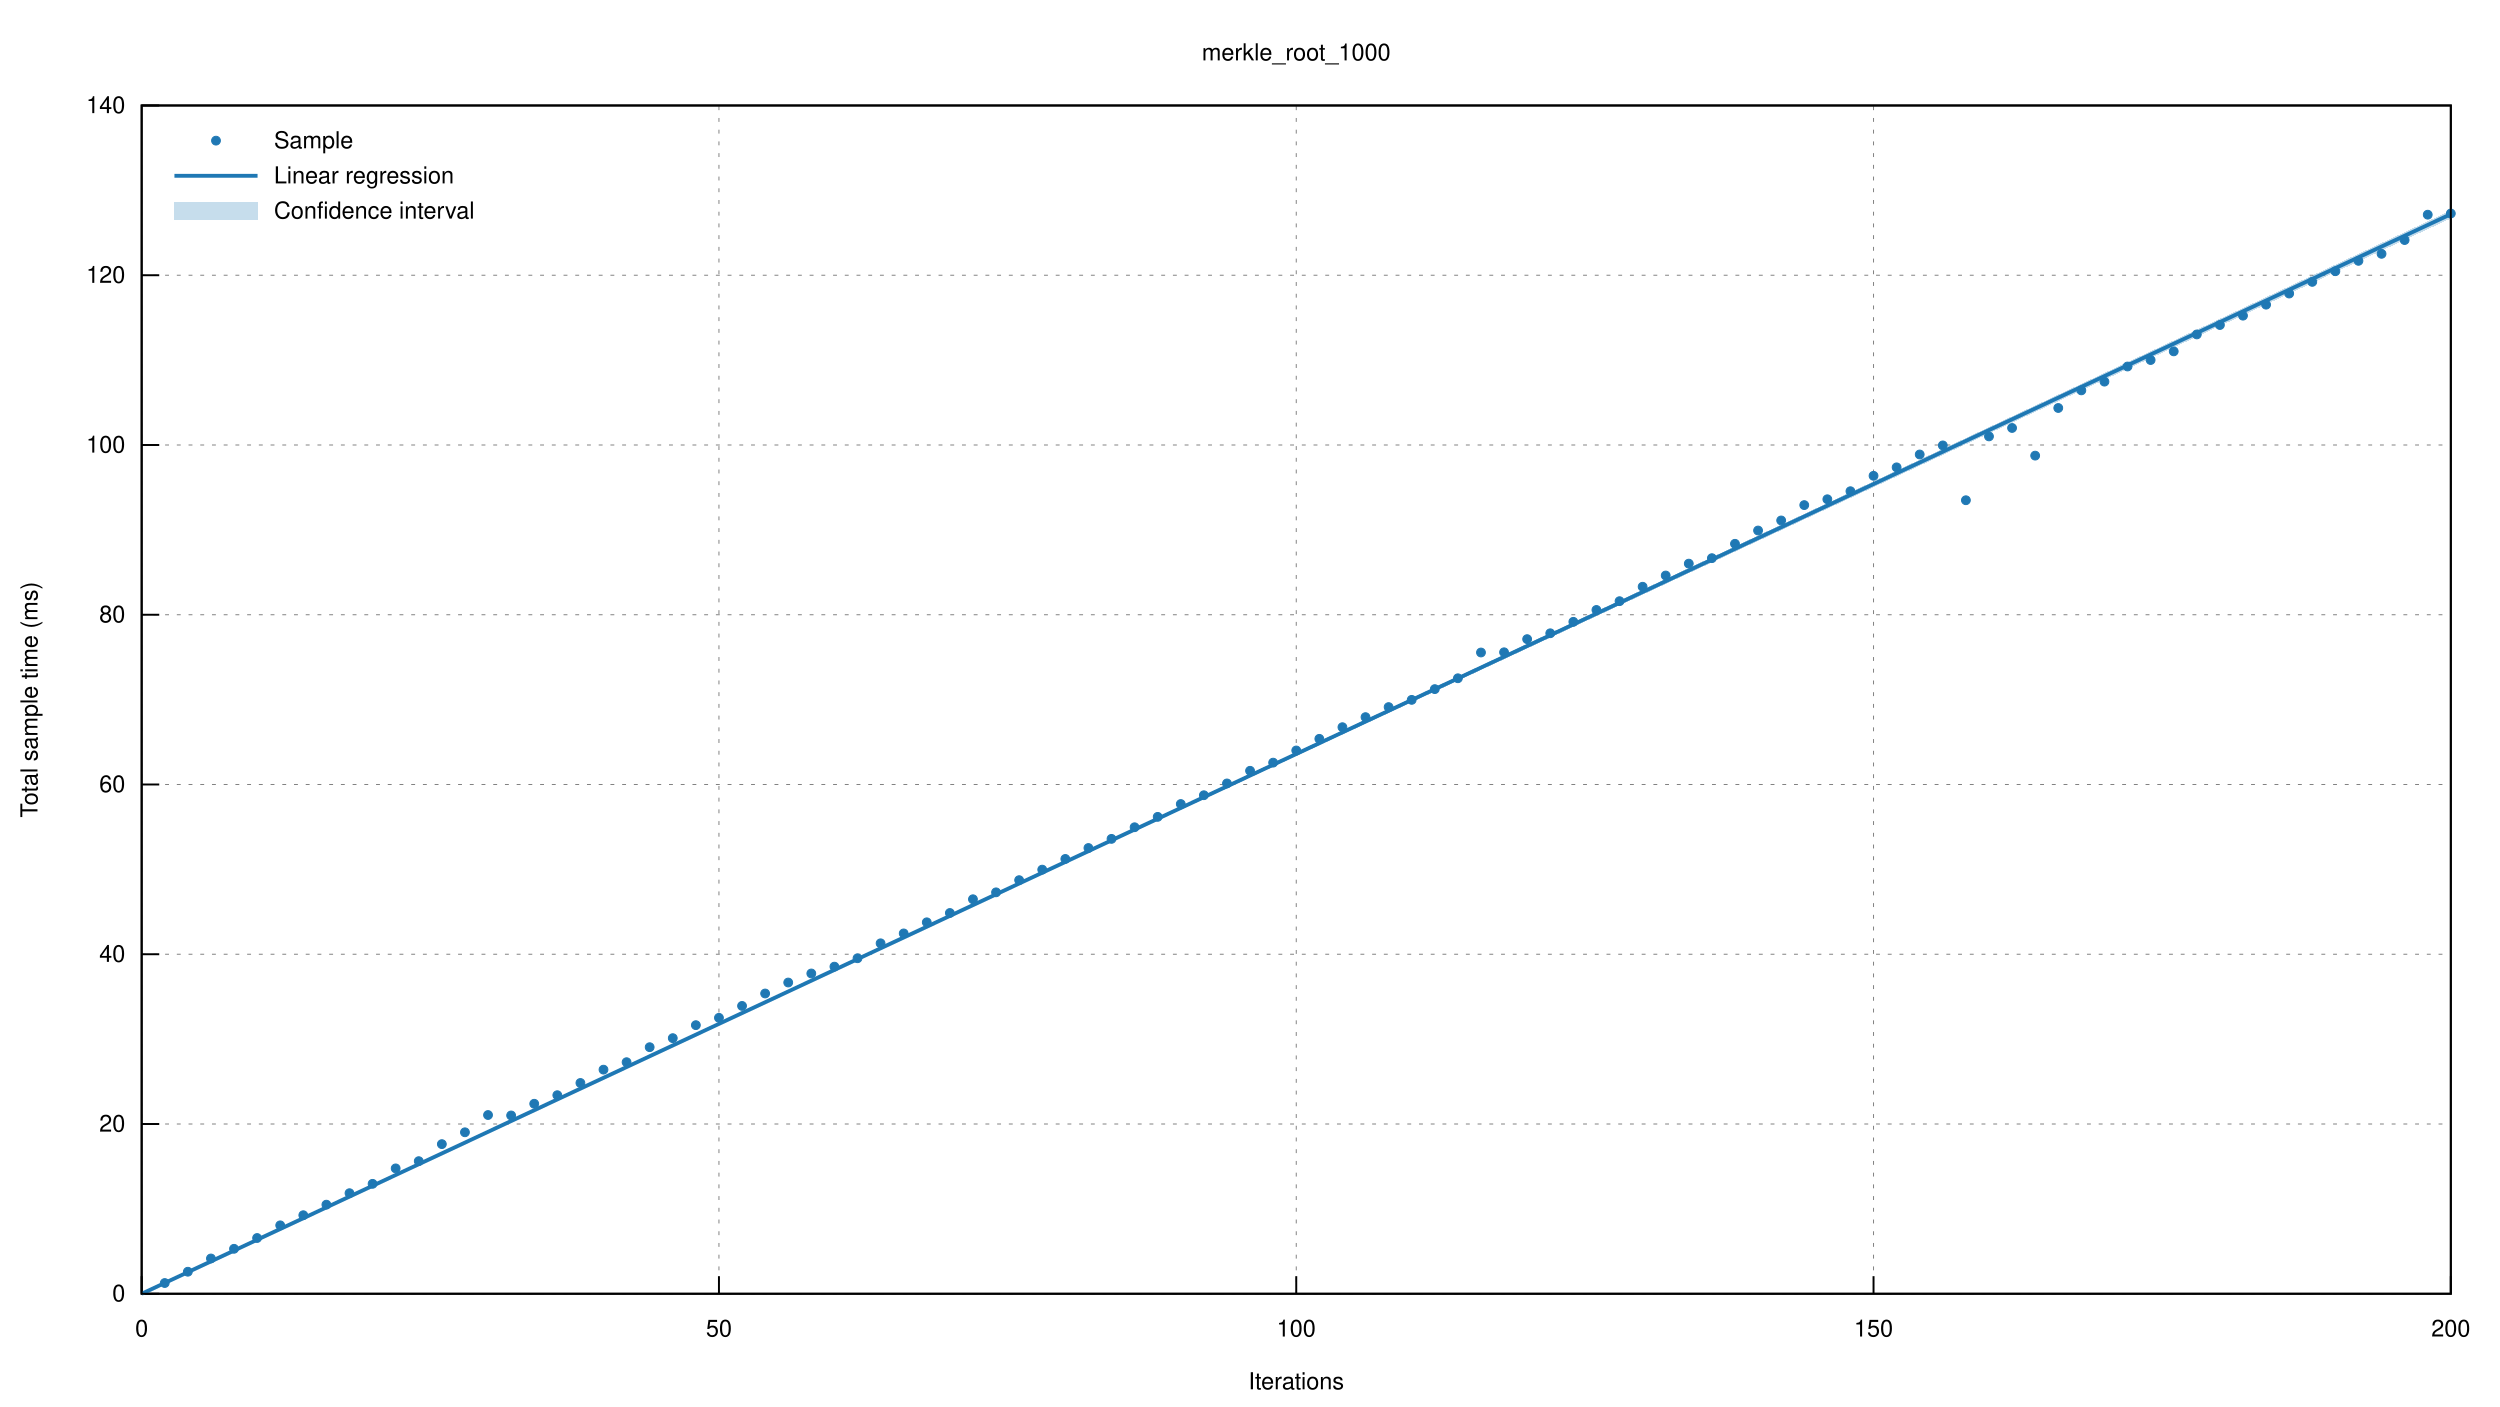
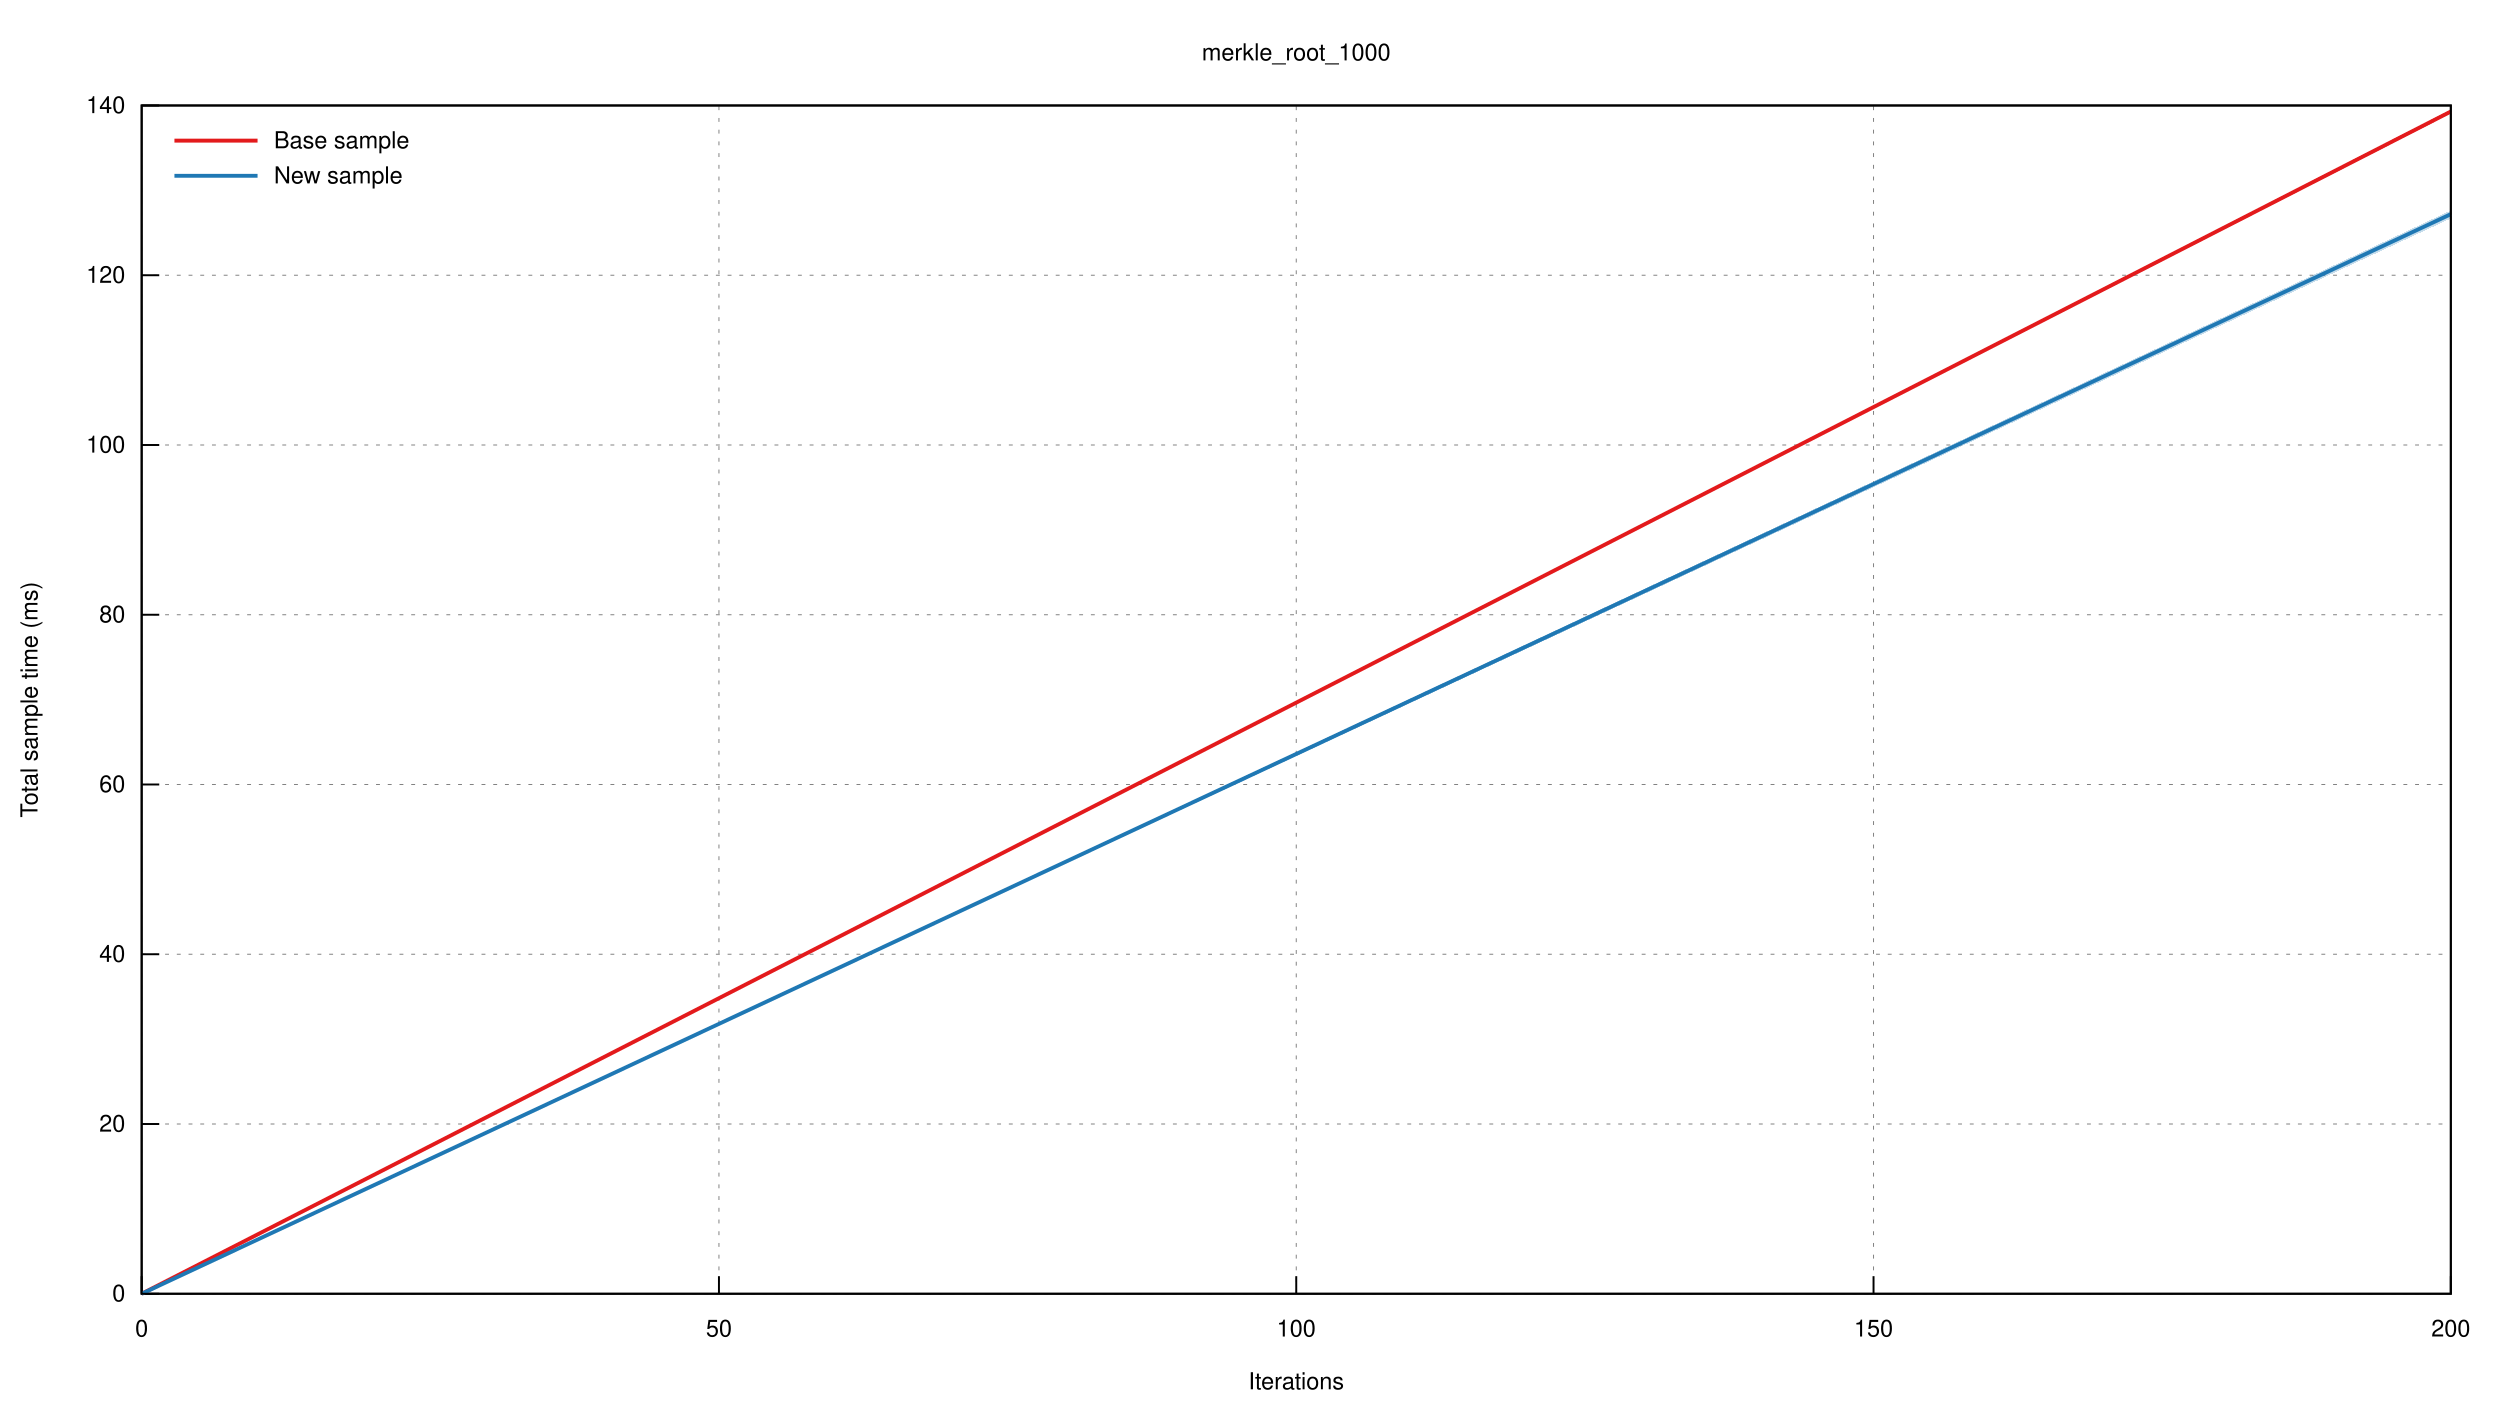
<svg xmlns="http://www.w3.org/2000/svg" xmlns:xlink="http://www.w3.org/1999/xlink" viewBox="0 0 1280 720">
  <g id="gnuplot_canvas">
    <rect x="0" y="0" width="1280" height="720" fill="none" />
    <defs>
      <circle id="gpDot" r="0.5" stroke-width="0.5" stroke="currentColor" />
      <path id="gpPt0" stroke-width="0.222" stroke="currentColor" d="M-1,0 h2 M0,-1 v2" />
      <path id="gpPt1" stroke-width="0.222" stroke="currentColor" d="M-1,-1 L1,1 M1,-1 L-1,1" />
      <path id="gpPt2" stroke-width="0.222" stroke="currentColor" d="M-1,0 L1,0 M0,-1 L0,1 M-1,-1 L1,1 M-1,1 L1,-1" />
      <rect id="gpPt3" stroke-width="0.222" stroke="currentColor" x="-1" y="-1" width="2" height="2" />
      <rect id="gpPt4" stroke-width="0.222" stroke="currentColor" fill="currentColor" x="-1" y="-1" width="2" height="2" />
      <circle id="gpPt5" stroke-width="0.222" stroke="currentColor" cx="0" cy="0" r="1" />
      <use xlink:href="#gpPt5" id="gpPt6" fill="currentColor" stroke="none" />
      <path id="gpPt7" stroke-width="0.222" stroke="currentColor" d="M0,-1.33 L-1.33,0.67 L1.33,0.67 z" />
      <use xlink:href="#gpPt7" id="gpPt8" fill="currentColor" stroke="none" />
      <use xlink:href="#gpPt7" id="gpPt9" stroke="currentColor" transform="rotate(180)" />
      <use xlink:href="#gpPt9" id="gpPt10" fill="currentColor" stroke="none" />
      <use xlink:href="#gpPt3" id="gpPt11" stroke="currentColor" transform="rotate(45)" />
      <use xlink:href="#gpPt11" id="gpPt12" fill="currentColor" stroke="none" />
      <path id="gpPt13" stroke-width="0.222" stroke="currentColor" d="M0,1.330 L1.265,0.411 L0.782,-1.067 L-0.782,-1.076 L-1.265,0.411 z" />
      <use xlink:href="#gpPt13" id="gpPt14" fill="currentColor" stroke="none" />
      <filter id="textbox" filterUnits="objectBoundingBox" x="0" y="0" height="1" width="1">
        <feFlood flood-color="white" flood-opacity="1" result="bgnd" />
        <feComposite in="SourceGraphic" in2="bgnd" operator="atop" />
      </filter>
      <filter id="greybox" filterUnits="objectBoundingBox" x="0" y="0" height="1" width="1">
        <feFlood flood-color="lightgrey" flood-opacity="1" result="grey" />
        <feComposite in="SourceGraphic" in2="grey" operator="atop" />
      </filter>
    </defs>
    <g fill="none" color="white" stroke="currentColor" stroke-width="1.00" stroke-linecap="butt" stroke-linejoin="miter">
</g>
    <g fill="none" color="black" stroke="currentColor" stroke-width="1.00" stroke-linecap="butt" stroke-linejoin="miter">
</g>
    <g fill="none" color="black" stroke="black" stroke-width="0.50" stroke-linecap="butt" stroke-linejoin="miter">
</g>
    <g fill="none" color="gray" stroke="currentColor" stroke-width="0.50" stroke-linecap="butt" stroke-linejoin="miter">
      <path stroke="gray" stroke-dasharray="2,4" class="gridline" d="M72.53,662.40 L1254.82,662.40  " />
    </g>
    <g fill="none" color="gray" stroke="gray" stroke-width="1.00" stroke-linecap="butt" stroke-linejoin="miter">
</g>
    <g fill="none" color="black" stroke="currentColor" stroke-width="1.00" stroke-linecap="butt" stroke-linejoin="miter">
      <path stroke="black" d="M72.53,662.40 L81.53,662.40  " />
      <g transform="translate(64.14,666.30)" stroke="none" fill="black" font-family="Helvetica" font-size="12.00" text-anchor="end">
        <text>
          <tspan font-family="Helvetica"> 0</tspan>
        </text>
      </g>
    </g>
    <g fill="none" color="black" stroke="currentColor" stroke-width="1.00" stroke-linecap="butt" stroke-linejoin="miter">
</g>
    <g fill="none" color="black" stroke="black" stroke-width="0.50" stroke-linecap="butt" stroke-linejoin="miter">
</g>
    <g fill="none" color="gray" stroke="currentColor" stroke-width="0.50" stroke-linecap="butt" stroke-linejoin="miter">
      <path stroke="gray" stroke-dasharray="2,4" class="gridline" d="M72.53,575.49 L1254.82,575.49  " />
    </g>
    <g fill="none" color="gray" stroke="gray" stroke-width="1.00" stroke-linecap="butt" stroke-linejoin="miter">
</g>
    <g fill="none" color="black" stroke="currentColor" stroke-width="1.00" stroke-linecap="butt" stroke-linejoin="miter">
      <path stroke="black" d="M72.53,575.49 L81.53,575.49  " />
      <g transform="translate(64.14,579.39)" stroke="none" fill="black" font-family="Helvetica" font-size="12.00" text-anchor="end">
        <text>
          <tspan font-family="Helvetica"> 20</tspan>
        </text>
      </g>
    </g>
    <g fill="none" color="black" stroke="currentColor" stroke-width="1.00" stroke-linecap="butt" stroke-linejoin="miter">
</g>
    <g fill="none" color="black" stroke="black" stroke-width="0.50" stroke-linecap="butt" stroke-linejoin="miter">
</g>
    <g fill="none" color="gray" stroke="currentColor" stroke-width="0.50" stroke-linecap="butt" stroke-linejoin="miter">
      <path stroke="gray" stroke-dasharray="2,4" class="gridline" d="M72.53,488.57 L1254.82,488.57  " />
    </g>
    <g fill="none" color="gray" stroke="gray" stroke-width="1.00" stroke-linecap="butt" stroke-linejoin="miter">
</g>
    <g fill="none" color="black" stroke="currentColor" stroke-width="1.00" stroke-linecap="butt" stroke-linejoin="miter">
      <path stroke="black" d="M72.53,488.57 L81.53,488.57  " />
      <g transform="translate(64.14,492.47)" stroke="none" fill="black" font-family="Helvetica" font-size="12.00" text-anchor="end">
        <text>
          <tspan font-family="Helvetica"> 40</tspan>
        </text>
      </g>
    </g>
    <g fill="none" color="black" stroke="currentColor" stroke-width="1.00" stroke-linecap="butt" stroke-linejoin="miter">
</g>
    <g fill="none" color="black" stroke="black" stroke-width="0.50" stroke-linecap="butt" stroke-linejoin="miter">
</g>
    <g fill="none" color="gray" stroke="currentColor" stroke-width="0.50" stroke-linecap="butt" stroke-linejoin="miter">
      <path stroke="gray" stroke-dasharray="2,4" class="gridline" d="M72.53,401.66 L1254.82,401.66  " />
    </g>
    <g fill="none" color="gray" stroke="gray" stroke-width="1.00" stroke-linecap="butt" stroke-linejoin="miter">
</g>
    <g fill="none" color="black" stroke="currentColor" stroke-width="1.00" stroke-linecap="butt" stroke-linejoin="miter">
      <path stroke="black" d="M72.53,401.66 L81.53,401.66  " />
      <g transform="translate(64.14,405.56)" stroke="none" fill="black" font-family="Helvetica" font-size="12.00" text-anchor="end">
        <text>
          <tspan font-family="Helvetica"> 60</tspan>
        </text>
      </g>
    </g>
    <g fill="none" color="black" stroke="currentColor" stroke-width="1.00" stroke-linecap="butt" stroke-linejoin="miter">
</g>
    <g fill="none" color="black" stroke="black" stroke-width="0.50" stroke-linecap="butt" stroke-linejoin="miter">
</g>
    <g fill="none" color="gray" stroke="currentColor" stroke-width="0.50" stroke-linecap="butt" stroke-linejoin="miter">
      <path stroke="gray" stroke-dasharray="2,4" class="gridline" d="M72.53,314.75 L1254.82,314.75  " />
    </g>
    <g fill="none" color="gray" stroke="gray" stroke-width="1.00" stroke-linecap="butt" stroke-linejoin="miter">
</g>
    <g fill="none" color="black" stroke="currentColor" stroke-width="1.00" stroke-linecap="butt" stroke-linejoin="miter">
      <path stroke="black" d="M72.53,314.75 L81.53,314.75  " />
      <g transform="translate(64.14,318.65)" stroke="none" fill="black" font-family="Helvetica" font-size="12.00" text-anchor="end">
        <text>
          <tspan font-family="Helvetica"> 80</tspan>
        </text>
      </g>
    </g>
    <g fill="none" color="black" stroke="currentColor" stroke-width="1.00" stroke-linecap="butt" stroke-linejoin="miter">
</g>
    <g fill="none" color="black" stroke="black" stroke-width="0.50" stroke-linecap="butt" stroke-linejoin="miter">
</g>
    <g fill="none" color="gray" stroke="currentColor" stroke-width="0.50" stroke-linecap="butt" stroke-linejoin="miter">
      <path stroke="gray" stroke-dasharray="2,4" class="gridline" d="M72.53,227.84 L1254.82,227.84  " />
    </g>
    <g fill="none" color="gray" stroke="gray" stroke-width="1.00" stroke-linecap="butt" stroke-linejoin="miter">
</g>
    <g fill="none" color="black" stroke="currentColor" stroke-width="1.00" stroke-linecap="butt" stroke-linejoin="miter">
      <path stroke="black" d="M72.53,227.84 L81.53,227.84  " />
      <g transform="translate(64.14,231.74)" stroke="none" fill="black" font-family="Helvetica" font-size="12.00" text-anchor="end">
        <text>
          <tspan font-family="Helvetica"> 100</tspan>
        </text>
      </g>
    </g>
    <g fill="none" color="black" stroke="currentColor" stroke-width="1.00" stroke-linecap="butt" stroke-linejoin="miter">
</g>
    <g fill="none" color="black" stroke="black" stroke-width="0.50" stroke-linecap="butt" stroke-linejoin="miter">
</g>
    <g fill="none" color="gray" stroke="currentColor" stroke-width="0.50" stroke-linecap="butt" stroke-linejoin="miter">
      <path stroke="gray" stroke-dasharray="2,4" class="gridline" d="M72.53,140.92 L1254.82,140.92  " />
    </g>
    <g fill="none" color="gray" stroke="gray" stroke-width="1.00" stroke-linecap="butt" stroke-linejoin="miter">
</g>
    <g fill="none" color="black" stroke="currentColor" stroke-width="1.00" stroke-linecap="butt" stroke-linejoin="miter">
      <path stroke="black" d="M72.53,140.92 L81.53,140.92  " />
      <g transform="translate(64.14,144.82)" stroke="none" fill="black" font-family="Helvetica" font-size="12.00" text-anchor="end">
        <text>
          <tspan font-family="Helvetica"> 120</tspan>
        </text>
      </g>
    </g>
    <g fill="none" color="black" stroke="currentColor" stroke-width="1.00" stroke-linecap="butt" stroke-linejoin="miter">
</g>
    <g fill="none" color="black" stroke="black" stroke-width="0.50" stroke-linecap="butt" stroke-linejoin="miter">
</g>
    <g fill="none" color="gray" stroke="currentColor" stroke-width="0.50" stroke-linecap="butt" stroke-linejoin="miter">
      <path stroke="gray" stroke-dasharray="2,4" class="gridline" d="M72.53,54.01 L1254.82,54.01  " />
    </g>
    <g fill="none" color="gray" stroke="gray" stroke-width="1.00" stroke-linecap="butt" stroke-linejoin="miter">
</g>
    <g fill="none" color="black" stroke="currentColor" stroke-width="1.00" stroke-linecap="butt" stroke-linejoin="miter">
      <path stroke="black" d="M72.53,54.01 L81.53,54.01  " />
      <g transform="translate(64.14,57.91)" stroke="none" fill="black" font-family="Helvetica" font-size="12.00" text-anchor="end">
        <text>
          <tspan font-family="Helvetica"> 140</tspan>
        </text>
      </g>
    </g>
    <g fill="none" color="black" stroke="currentColor" stroke-width="1.00" stroke-linecap="butt" stroke-linejoin="miter">
</g>
    <g fill="none" color="black" stroke="black" stroke-width="0.50" stroke-linecap="butt" stroke-linejoin="miter">
</g>
    <g fill="none" color="gray" stroke="currentColor" stroke-width="0.50" stroke-linecap="butt" stroke-linejoin="miter">
      <path stroke="gray" stroke-dasharray="2,4" class="gridline" d="M72.53,662.40 L72.53,54.01  " />
    </g>
    <g fill="none" color="gray" stroke="gray" stroke-width="1.00" stroke-linecap="butt" stroke-linejoin="miter">
</g>
    <g fill="none" color="black" stroke="currentColor" stroke-width="1.00" stroke-linecap="butt" stroke-linejoin="miter">
      <path stroke="black" d="M72.53,662.40 L72.53,653.40  " />
      <g transform="translate(72.53,684.30)" stroke="none" fill="black" font-family="Helvetica" font-size="12.00" text-anchor="middle">
        <text>
          <tspan font-family="Helvetica"> 0</tspan>
        </text>
      </g>
    </g>
    <g fill="none" color="black" stroke="currentColor" stroke-width="1.00" stroke-linecap="butt" stroke-linejoin="miter">
</g>
    <g fill="none" color="black" stroke="black" stroke-width="0.50" stroke-linecap="butt" stroke-linejoin="miter">
</g>
    <g fill="none" color="gray" stroke="currentColor" stroke-width="0.50" stroke-linecap="butt" stroke-linejoin="miter">
      <path stroke="gray" stroke-dasharray="2,4" class="gridline" d="M368.10,662.40 L368.10,54.01  " />
    </g>
    <g fill="none" color="gray" stroke="gray" stroke-width="1.00" stroke-linecap="butt" stroke-linejoin="miter">
</g>
    <g fill="none" color="black" stroke="currentColor" stroke-width="1.00" stroke-linecap="butt" stroke-linejoin="miter">
      <path stroke="black" d="M368.10,662.40 L368.10,653.40  " />
      <g transform="translate(368.10,684.30)" stroke="none" fill="black" font-family="Helvetica" font-size="12.00" text-anchor="middle">
        <text>
          <tspan font-family="Helvetica"> 50</tspan>
        </text>
      </g>
    </g>
    <g fill="none" color="black" stroke="currentColor" stroke-width="1.00" stroke-linecap="butt" stroke-linejoin="miter">
</g>
    <g fill="none" color="black" stroke="black" stroke-width="0.50" stroke-linecap="butt" stroke-linejoin="miter">
</g>
    <g fill="none" color="gray" stroke="currentColor" stroke-width="0.50" stroke-linecap="butt" stroke-linejoin="miter">
      <path stroke="gray" stroke-dasharray="2,4" class="gridline" d="M663.68,662.40 L663.68,54.01  " />
    </g>
    <g fill="none" color="gray" stroke="gray" stroke-width="1.00" stroke-linecap="butt" stroke-linejoin="miter">
</g>
    <g fill="none" color="black" stroke="currentColor" stroke-width="1.00" stroke-linecap="butt" stroke-linejoin="miter">
      <path stroke="black" d="M663.68,662.40 L663.68,653.40  " />
      <g transform="translate(663.68,684.30)" stroke="none" fill="black" font-family="Helvetica" font-size="12.00" text-anchor="middle">
        <text>
          <tspan font-family="Helvetica"> 100</tspan>
        </text>
      </g>
    </g>
    <g fill="none" color="black" stroke="currentColor" stroke-width="1.00" stroke-linecap="butt" stroke-linejoin="miter">
</g>
    <g fill="none" color="black" stroke="black" stroke-width="0.50" stroke-linecap="butt" stroke-linejoin="miter">
</g>
    <g fill="none" color="gray" stroke="currentColor" stroke-width="0.50" stroke-linecap="butt" stroke-linejoin="miter">
      <path stroke="gray" stroke-dasharray="2,4" class="gridline" d="M959.25,662.40 L959.25,54.01  " />
    </g>
    <g fill="none" color="gray" stroke="gray" stroke-width="1.00" stroke-linecap="butt" stroke-linejoin="miter">
</g>
    <g fill="none" color="black" stroke="currentColor" stroke-width="1.00" stroke-linecap="butt" stroke-linejoin="miter">
      <path stroke="black" d="M959.25,662.40 L959.25,653.40  " />
      <g transform="translate(959.25,684.30)" stroke="none" fill="black" font-family="Helvetica" font-size="12.00" text-anchor="middle">
        <text>
          <tspan font-family="Helvetica"> 150</tspan>
        </text>
      </g>
    </g>
    <g fill="none" color="black" stroke="currentColor" stroke-width="1.00" stroke-linecap="butt" stroke-linejoin="miter">
</g>
    <g fill="none" color="black" stroke="black" stroke-width="0.50" stroke-linecap="butt" stroke-linejoin="miter">
</g>
    <g fill="none" color="gray" stroke="currentColor" stroke-width="0.50" stroke-linecap="butt" stroke-linejoin="miter">
      <path stroke="gray" stroke-dasharray="2,4" class="gridline" d="M1254.82,662.40 L1254.82,54.01  " />
    </g>
    <g fill="none" color="gray" stroke="gray" stroke-width="1.00" stroke-linecap="butt" stroke-linejoin="miter">
</g>
    <g fill="none" color="black" stroke="currentColor" stroke-width="1.00" stroke-linecap="butt" stroke-linejoin="miter">
      <path stroke="black" d="M1254.82,662.40 L1254.82,653.40  " />
      <g transform="translate(1254.82,684.30)" stroke="none" fill="black" font-family="Helvetica" font-size="12.00" text-anchor="middle">
        <text>
          <tspan font-family="Helvetica"> 200</tspan>
        </text>
      </g>
    </g>
    <g fill="none" color="black" stroke="currentColor" stroke-width="1.00" stroke-linecap="butt" stroke-linejoin="miter">
</g>
    <g fill="none" color="black" stroke="currentColor" stroke-width="1.00" stroke-linecap="butt" stroke-linejoin="miter">
      <path stroke="black" d="M72.53,54.01 L72.53,662.40 L1254.82,662.40 L1254.82,54.01 L72.53,54.01 Z  " />
    </g>
    <g fill="none" color="black" stroke="currentColor" stroke-width="1.00" stroke-linecap="butt" stroke-linejoin="miter">
</g>
-     <g id="gnuplot_plot_1">
+     <g id="gnuplot_plot_1" fill="none">
      <g fill="none" color="black" stroke="currentColor" stroke-width="1.00" stroke-linecap="butt" stroke-linejoin="miter">
+         <g stroke="none" shape-rendering="crispEdges">
+           <polygon fill="rgb(227,  26,  28)" fill-opacity="0.25" points="72.53,662.40 72.53,662.40 72.53,662.40 " />
+           <polygon fill="rgb(227,  26,  28)" fill-opacity="0.25" points="72.53,662.40 1254.82,58.19 1254.82,56.10 " />
+         </g>
+       </g>
+     </g>
+     <g id="gnuplot_plot_2" fill="none">
+       <g fill="none" color="black" stroke="currentColor" stroke-width="1.00" stroke-linecap="butt" stroke-linejoin="miter">
+         <g stroke="none" shape-rendering="crispEdges">
+           <polygon fill="rgb( 31, 120, 180)" fill-opacity="0.25" points="72.53,662.40 72.53,662.40 72.53,662.40 " />
+           <polygon fill="rgb( 31, 120, 180)" fill-opacity="0.25" points="72.53,662.40 1254.82,111.84 1254.82,107.74 " />
+         </g>
+       </g>
+     </g>
+     <g id="gnuplot_plot_3">
+       <g fill="none" color="white" stroke="rgb( 31, 120, 180)" stroke-width="2.00" stroke-linecap="butt" stroke-linejoin="miter">
+ </g>
+       <g fill="none" color="black" stroke="currentColor" stroke-width="2.00" stroke-linecap="butt" stroke-linejoin="miter">
        <g transform="translate(140.26,75.91)" stroke="none" fill="black" font-family="Helvetica" font-size="12.00" text-anchor="start">
          <text>
-             <tspan font-family="Helvetica">Sample</tspan>
+             <tspan font-family="Helvetica">Base sample</tspan>
          </text>
        </g>
      </g>
-       <g fill="none" color="black" stroke="currentColor" stroke-width="1.00" stroke-linecap="butt" stroke-linejoin="miter">
-         <use xlink:href="#gpPt6" transform="translate(84.35,656.91) scale(2.25)" color="rgb( 31, 120, 180)" />
-         <use xlink:href="#gpPt6" transform="translate(96.18,651.12) scale(2.25)" color="rgb( 31, 120, 180)" />
-         <use xlink:href="#gpPt6" transform="translate(108.00,644.34) scale(2.25)" color="rgb( 31, 120, 180)" />
-         <use xlink:href="#gpPt6" transform="translate(119.82,639.38) scale(2.25)" color="rgb( 31, 120, 180)" />
-         <use xlink:href="#gpPt6" transform="translate(131.64,633.86) scale(2.25)" color="rgb( 31, 120, 180)" />
-         <use xlink:href="#gpPt6" transform="translate(143.47,627.37) scale(2.25)" color="rgb( 31, 120, 180)" />
-         <use xlink:href="#gpPt6" transform="translate(155.29,622.19) scale(2.25)" color="rgb( 31, 120, 180)" />
-         <use xlink:href="#gpPt6" transform="translate(167.11,616.79) scale(2.25)" color="rgb( 31, 120, 180)" />
-         <use xlink:href="#gpPt6" transform="translate(178.94,610.91) scale(2.25)" color="rgb( 31, 120, 180)" />
-         <use xlink:href="#gpPt6" transform="translate(190.76,606.12) scale(2.25)" color="rgb( 31, 120, 180)" />
-         <use xlink:href="#gpPt6" transform="translate(202.58,598.21) scale(2.25)" color="rgb( 31, 120, 180)" />
-         <use xlink:href="#gpPt6" transform="translate(214.40,594.51) scale(2.25)" color="rgb( 31, 120, 180)" />
-         <use xlink:href="#gpPt6" transform="translate(226.23,585.79) scale(2.25)" color="rgb( 31, 120, 180)" />
-         <use xlink:href="#gpPt6" transform="translate(238.05,579.73) scale(2.25)" color="rgb( 31, 120, 180)" />
-         <use xlink:href="#gpPt6" transform="translate(249.87,570.89) scale(2.25)" color="rgb( 31, 120, 180)" />
-         <use xlink:href="#gpPt6" transform="translate(261.70,571.11) scale(2.25)" color="rgb( 31, 120, 180)" />
-         <use xlink:href="#gpPt6" transform="translate(273.52,565.12) scale(2.25)" color="rgb( 31, 120, 180)" />
-         <use xlink:href="#gpPt6" transform="translate(285.34,560.74) scale(2.25)" color="rgb( 31, 120, 180)" />
-         <use xlink:href="#gpPt6" transform="translate(297.17,554.48) scale(2.25)" color="rgb( 31, 120, 180)" />
-         <use xlink:href="#gpPt6" transform="translate(308.99,547.66) scale(2.25)" color="rgb( 31, 120, 180)" />
-         <use xlink:href="#gpPt6" transform="translate(320.81,543.84) scale(2.25)" color="rgb( 31, 120, 180)" />
-         <use xlink:href="#gpPt6" transform="translate(332.63,536.16) scale(2.25)" color="rgb( 31, 120, 180)" />
-         <use xlink:href="#gpPt6" transform="translate(344.46,531.53) scale(2.25)" color="rgb( 31, 120, 180)" />
-         <use xlink:href="#gpPt6" transform="translate(356.28,524.88) scale(2.25)" color="rgb( 31, 120, 180)" />
-         <use xlink:href="#gpPt6" transform="translate(368.10,521.12) scale(2.25)" color="rgb( 31, 120, 180)" />
-         <use xlink:href="#gpPt6" transform="translate(379.93,515.03) scale(2.25)" color="rgb( 31, 120, 180)" />
-         <use xlink:href="#gpPt6" transform="translate(391.75,508.67) scale(2.25)" color="rgb( 31, 120, 180)" />
-         <use xlink:href="#gpPt6" transform="translate(403.57,503.05) scale(2.25)" color="rgb( 31, 120, 180)" />
-         <use xlink:href="#gpPt6" transform="translate(415.39,498.42) scale(2.25)" color="rgb( 31, 120, 180)" />
-         <use xlink:href="#gpPt6" transform="translate(427.22,494.92) scale(2.25)" color="rgb( 31, 120, 180)" />
-         <use xlink:href="#gpPt6" transform="translate(439.04,490.63) scale(2.25)" color="rgb( 31, 120, 180)" />
-         <use xlink:href="#gpPt6" transform="translate(450.86,482.97) scale(2.25)" color="rgb( 31, 120, 180)" />
-         <use xlink:href="#gpPt6" transform="translate(462.69,477.91) scale(2.25)" color="rgb( 31, 120, 180)" />
-         <use xlink:href="#gpPt6" transform="translate(474.51,472.22) scale(2.25)" color="rgb( 31, 120, 180)" />
-         <use xlink:href="#gpPt6" transform="translate(486.33,467.45) scale(2.25)" color="rgb( 31, 120, 180)" />
-         <use xlink:href="#gpPt6" transform="translate(498.15,460.41) scale(2.25)" color="rgb( 31, 120, 180)" />
-         <use xlink:href="#gpPt6" transform="translate(509.98,456.88) scale(2.25)" color="rgb( 31, 120, 180)" />
-         <use xlink:href="#gpPt6" transform="translate(521.80,450.64) scale(2.25)" color="rgb( 31, 120, 180)" />
-         <use xlink:href="#gpPt6" transform="translate(533.62,445.25) scale(2.25)" color="rgb( 31, 120, 180)" />
-         <use xlink:href="#gpPt6" transform="translate(545.45,439.78) scale(2.25)" color="rgb( 31, 120, 180)" />
-         <use xlink:href="#gpPt6" transform="translate(557.27,434.18) scale(2.25)" color="rgb( 31, 120, 180)" />
-         <use xlink:href="#gpPt6" transform="translate(569.09,429.50) scale(2.25)" color="rgb( 31, 120, 180)" />
-         <use xlink:href="#gpPt6" transform="translate(580.91,423.55) scale(2.25)" color="rgb( 31, 120, 180)" />
-         <use xlink:href="#gpPt6" transform="translate(592.74,418.23) scale(2.25)" color="rgb( 31, 120, 180)" />
-         <use xlink:href="#gpPt6" transform="translate(604.56,411.66) scale(2.25)" color="rgb( 31, 120, 180)" />
-         <use xlink:href="#gpPt6" transform="translate(616.38,407.16) scale(2.25)" color="rgb( 31, 120, 180)" />
-         <use xlink:href="#gpPt6" transform="translate(628.21,401.12) scale(2.25)" color="rgb( 31, 120, 180)" />
-         <use xlink:href="#gpPt6" transform="translate(640.03,394.64) scale(2.25)" color="rgb( 31, 120, 180)" />
-         <use xlink:href="#gpPt6" transform="translate(651.85,390.47) scale(2.25)" color="rgb( 31, 120, 180)" />
-         <use xlink:href="#gpPt6" transform="translate(663.68,384.24) scale(2.25)" color="rgb( 31, 120, 180)" />
-         <use xlink:href="#gpPt6" transform="translate(675.50,378.28) scale(2.25)" color="rgb( 31, 120, 180)" />
-         <use xlink:href="#gpPt6" transform="translate(687.32,372.32) scale(2.25)" color="rgb( 31, 120, 180)" />
-         <use xlink:href="#gpPt6" transform="translate(699.14,367.17) scale(2.25)" color="rgb( 31, 120, 180)" />
-         <use xlink:href="#gpPt6" transform="translate(710.97,362.03) scale(2.25)" color="rgb( 31, 120, 180)" />
-         <use xlink:href="#gpPt6" transform="translate(722.79,358.33) scale(2.25)" color="rgb( 31, 120, 180)" />
-         <use xlink:href="#gpPt6" transform="translate(734.61,352.83) scale(2.25)" color="rgb( 31, 120, 180)" />
-         <use xlink:href="#gpPt6" transform="translate(746.44,347.27) scale(2.25)" color="rgb( 31, 120, 180)" />
-         <use xlink:href="#gpPt6" transform="translate(758.26,334.08) scale(2.25)" color="rgb( 31, 120, 180)" />
-         <use xlink:href="#gpPt6" transform="translate(770.08,333.97) scale(2.25)" color="rgb( 31, 120, 180)" />
-         <use xlink:href="#gpPt6" transform="translate(781.90,327.24) scale(2.25)" color="rgb( 31, 120, 180)" />
-         <use xlink:href="#gpPt6" transform="translate(793.73,324.24) scale(2.25)" color="rgb( 31, 120, 180)" />
-         <use xlink:href="#gpPt6" transform="translate(805.55,318.37) scale(2.25)" color="rgb( 31, 120, 180)" />
-         <use xlink:href="#gpPt6" transform="translate(817.37,312.30) scale(2.25)" color="rgb( 31, 120, 180)" />
-         <use xlink:href="#gpPt6" transform="translate(829.20,307.80) scale(2.25)" color="rgb( 31, 120, 180)" />
-         <use xlink:href="#gpPt6" transform="translate(841.02,300.41) scale(2.25)" color="rgb( 31, 120, 180)" />
-         <use xlink:href="#gpPt6" transform="translate(852.84,294.66) scale(2.25)" color="rgb( 31, 120, 180)" />
-         <use xlink:href="#gpPt6" transform="translate(864.66,288.58) scale(2.25)" color="rgb( 31, 120, 180)" />
-         <use xlink:href="#gpPt6" transform="translate(876.49,285.78) scale(2.25)" color="rgb( 31, 120, 180)" />
-         <use xlink:href="#gpPt6" transform="translate(888.31,278.42) scale(2.25)" color="rgb( 31, 120, 180)" />
-         <use xlink:href="#gpPt6" transform="translate(900.13,271.62) scale(2.25)" color="rgb( 31, 120, 180)" />
-         <use xlink:href="#gpPt6" transform="translate(911.96,266.47) scale(2.25)" color="rgb( 31, 120, 180)" />
-         <use xlink:href="#gpPt6" transform="translate(923.78,258.61) scale(2.25)" color="rgb( 31, 120, 180)" />
-         <use xlink:href="#gpPt6" transform="translate(935.60,255.62) scale(2.25)" color="rgb( 31, 120, 180)" />
-         <use xlink:href="#gpPt6" transform="translate(947.42,251.50) scale(2.25)" color="rgb( 31, 120, 180)" />
-         <use xlink:href="#gpPt6" transform="translate(959.25,243.62) scale(2.25)" color="rgb( 31, 120, 180)" />
-         <use xlink:href="#gpPt6" transform="translate(971.07,239.28) scale(2.25)" color="rgb( 31, 120, 180)" />
-         <use xlink:href="#gpPt6" transform="translate(982.89,232.69) scale(2.25)" color="rgb( 31, 120, 180)" />
-         <use xlink:href="#gpPt6" transform="translate(994.72,228.05) scale(2.25)" color="rgb( 31, 120, 180)" />
-         <use xlink:href="#gpPt6" transform="translate(1006.54,256.12) scale(2.25)" color="rgb( 31, 120, 180)" />
-         <use xlink:href="#gpPt6" transform="translate(1018.36,223.44) scale(2.25)" color="rgb( 31, 120, 180)" />
-         <use xlink:href="#gpPt6" transform="translate(1030.18,219.12) scale(2.25)" color="rgb( 31, 120, 180)" />
-         <use xlink:href="#gpPt6" transform="translate(1042.01,233.28) scale(2.25)" color="rgb( 31, 120, 180)" />
-         <use xlink:href="#gpPt6" transform="translate(1053.83,208.89) scale(2.25)" color="rgb( 31, 120, 180)" />
-         <use xlink:href="#gpPt6" transform="translate(1065.65,199.87) scale(2.25)" color="rgb( 31, 120, 180)" />
-         <use xlink:href="#gpPt6" transform="translate(1077.48,195.40) scale(2.25)" color="rgb( 31, 120, 180)" />
-         <use xlink:href="#gpPt6" transform="translate(1089.30,187.65) scale(2.25)" color="rgb( 31, 120, 180)" />
-         <use xlink:href="#gpPt6" transform="translate(1101.12,184.33) scale(2.25)" color="rgb( 31, 120, 180)" />
-         <use xlink:href="#gpPt6" transform="translate(1112.95,179.90) scale(2.25)" color="rgb( 31, 120, 180)" />
-         <use xlink:href="#gpPt6" transform="translate(1124.77,171.23) scale(2.25)" color="rgb( 31, 120, 180)" />
-         <use xlink:href="#gpPt6" transform="translate(1136.59,166.41) scale(2.25)" color="rgb( 31, 120, 180)" />
-         <use xlink:href="#gpPt6" transform="translate(1148.41,161.62) scale(2.25)" color="rgb( 31, 120, 180)" />
-         <use xlink:href="#gpPt6" transform="translate(1160.24,155.99) scale(2.25)" color="rgb( 31, 120, 180)" />
-         <use xlink:href="#gpPt6" transform="translate(1172.06,150.30) scale(2.25)" color="rgb( 31, 120, 180)" />
-         <use xlink:href="#gpPt6" transform="translate(1183.88,144.32) scale(2.25)" color="rgb( 31, 120, 180)" />
-         <use xlink:href="#gpPt6" transform="translate(1195.71,138.87) scale(2.25)" color="rgb( 31, 120, 180)" />
-         <use xlink:href="#gpPt6" transform="translate(1207.53,133.55) scale(2.25)" color="rgb( 31, 120, 180)" />
-         <use xlink:href="#gpPt6" transform="translate(1219.35,129.96) scale(2.25)" color="rgb( 31, 120, 180)" />
-         <use xlink:href="#gpPt6" transform="translate(1231.17,122.90) scale(2.25)" color="rgb( 31, 120, 180)" />
-         <use xlink:href="#gpPt6" transform="translate(1243.00,109.92) scale(2.25)" color="rgb( 31, 120, 180)" />
-         <use xlink:href="#gpPt6" transform="translate(1254.82,109.31) scale(2.25)" color="rgb( 31, 120, 180)" />
-         <use xlink:href="#gpPt6" transform="translate(110.59,72.01) scale(2.25)" color="rgb( 31, 120, 180)" />
-       </g>
-     </g>
-     <g id="gnuplot_plot_2">
-       <g fill="none" color="white" stroke="rgb( 31, 120, 180)" stroke-width="2.00" stroke-linecap="butt" stroke-linejoin="miter">
- </g>
+       <g fill="none" color="black" stroke="currentColor" stroke-width="2.00" stroke-linecap="butt" stroke-linejoin="miter">
+         <path stroke="rgb(227,  26,  28)" d="M89.31,72.01 L131.87,72.01 M72.53,662.40 L1254.82,57.09  " />
+       </g>
+     </g>
+     <g id="gnuplot_plot_4">
      <g fill="none" color="black" stroke="currentColor" stroke-width="2.00" stroke-linecap="butt" stroke-linejoin="miter">
        <g transform="translate(140.26,93.91)" stroke="none" fill="black" font-family="Helvetica" font-size="12.00" text-anchor="start">
          <text>
-             <tspan font-family="Helvetica">Linear regression</tspan>
+             <tspan font-family="Helvetica">New sample</tspan>
          </text>
        </g>
      </g>
      <g fill="none" color="black" stroke="currentColor" stroke-width="2.00" stroke-linecap="butt" stroke-linejoin="miter">
        <path stroke="rgb( 31, 120, 180)" d="M89.31,90.01 L131.87,90.01 M72.53,662.40 L1254.82,109.65  " />
      </g>
    </g>
-     <g id="gnuplot_plot_3">
-       <g fill="none" color="white" stroke="rgb( 31, 120, 180)" stroke-width="1.00" stroke-linecap="butt" stroke-linejoin="miter">
- </g>
-       <g fill="none" color="black" stroke="currentColor" stroke-width="1.00" stroke-linecap="butt" stroke-linejoin="miter">
-         <g transform="translate(140.26,111.91)" stroke="none" fill="black" font-family="Helvetica" font-size="12.00" text-anchor="start">
-           <text>
-             <tspan font-family="Helvetica">Confidence interval</tspan>
-           </text>
-         </g>
-       </g>
-       <g fill="none" color="black" stroke="currentColor" stroke-width="1.00" stroke-linecap="butt" stroke-linejoin="miter">
-         <g stroke="none" shape-rendering="crispEdges">
-           <polygon fill="rgb( 31, 120, 180)" fill-opacity="0.25" points="89.31,112.51 131.87,112.51 131.87,103.51 89.31,103.51 " />
-           <polygon fill="rgb( 31, 120, 180)" fill-opacity="0.25" points="72.53,662.40 72.53,662.40 72.53,662.40 " />
-           <polygon fill="rgb( 31, 120, 180)" fill-opacity="0.25" points="72.53,662.40 1254.82,111.84 1254.82,107.74 " />
-         </g>
-       </g>
-     </g>
-     <g fill="none" color="white" stroke="rgb( 31, 120, 180)" stroke-width="2.00" stroke-linecap="butt" stroke-linejoin="miter">
- </g>
    <g fill="none" color="black" stroke="currentColor" stroke-width="2.00" stroke-linecap="butt" stroke-linejoin="miter">
</g>
    <g fill="none" color="black" stroke="black" stroke-width="1.00" stroke-linecap="butt" stroke-linejoin="miter">
</g>
    <g fill="none" color="black" stroke="currentColor" stroke-width="1.00" stroke-linecap="butt" stroke-linejoin="miter">
      <path stroke="black" d="M72.53,54.01 L72.53,662.40 L1254.82,662.40 L1254.82,54.01 L72.53,54.01 Z  " />
      <g transform="translate(19.18,358.21) rotate(270.00)" stroke="none" fill="black" font-family="Helvetica" font-size="12.00" text-anchor="middle">
        <text>
          <tspan font-family="Helvetica">Total sample time (ms)</tspan>
        </text>
      </g>
    </g>
    <g fill="none" color="black" stroke="currentColor" stroke-width="1.00" stroke-linecap="butt" stroke-linejoin="miter">
      <g transform="translate(663.67,711.30)" stroke="none" fill="black" font-family="Helvetica" font-size="12.00" text-anchor="middle">
        <text>
          <tspan font-family="Helvetica">Iterations</tspan>
        </text>
      </g>
    </g>
    <g fill="none" color="black" stroke="currentColor" stroke-width="1.00" stroke-linecap="butt" stroke-linejoin="miter">
</g>
    <g fill="none" color="black" stroke="currentColor" stroke-width="1.00" stroke-linecap="butt" stroke-linejoin="miter">
      <g transform="translate(663.67,30.91)" stroke="none" fill="black" font-family="Helvetica" font-size="12.00" text-anchor="middle">
        <text>
          <tspan font-family="Helvetica">merkle_root_1000</tspan>
        </text>
      </g>
    </g>
    <g fill="none" color="black" stroke="currentColor" stroke-width="1.00" stroke-linecap="butt" stroke-linejoin="miter">
</g>
  </g>
</svg>
